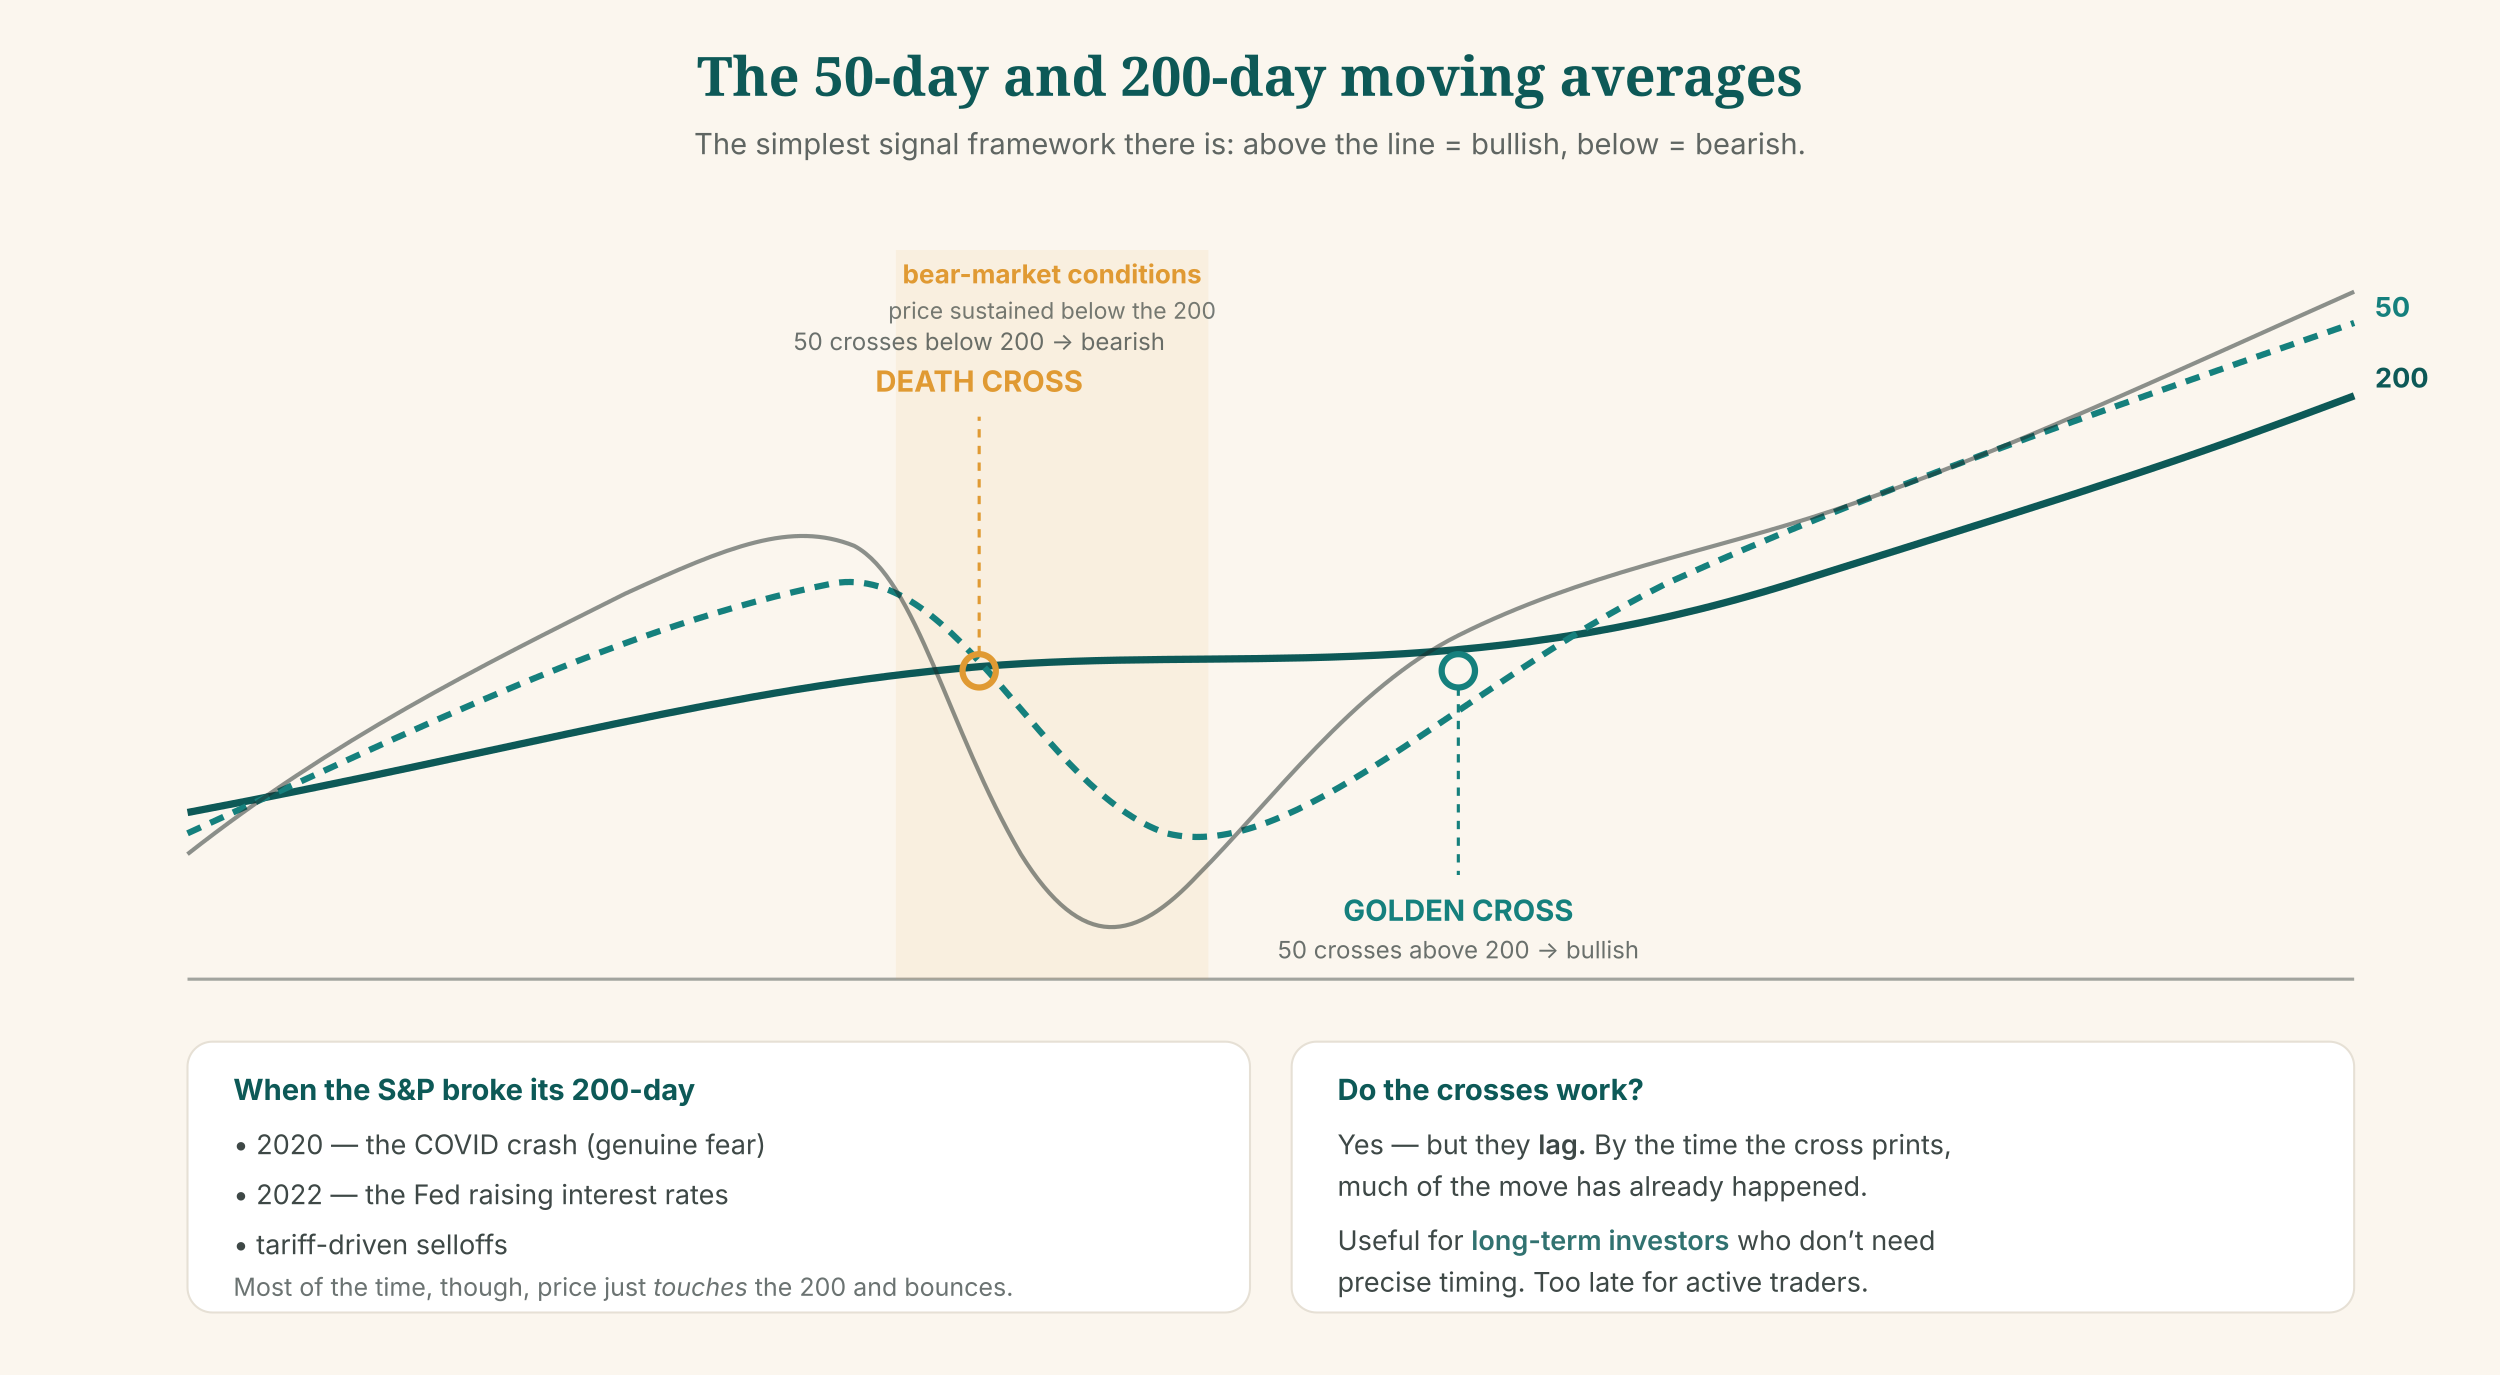
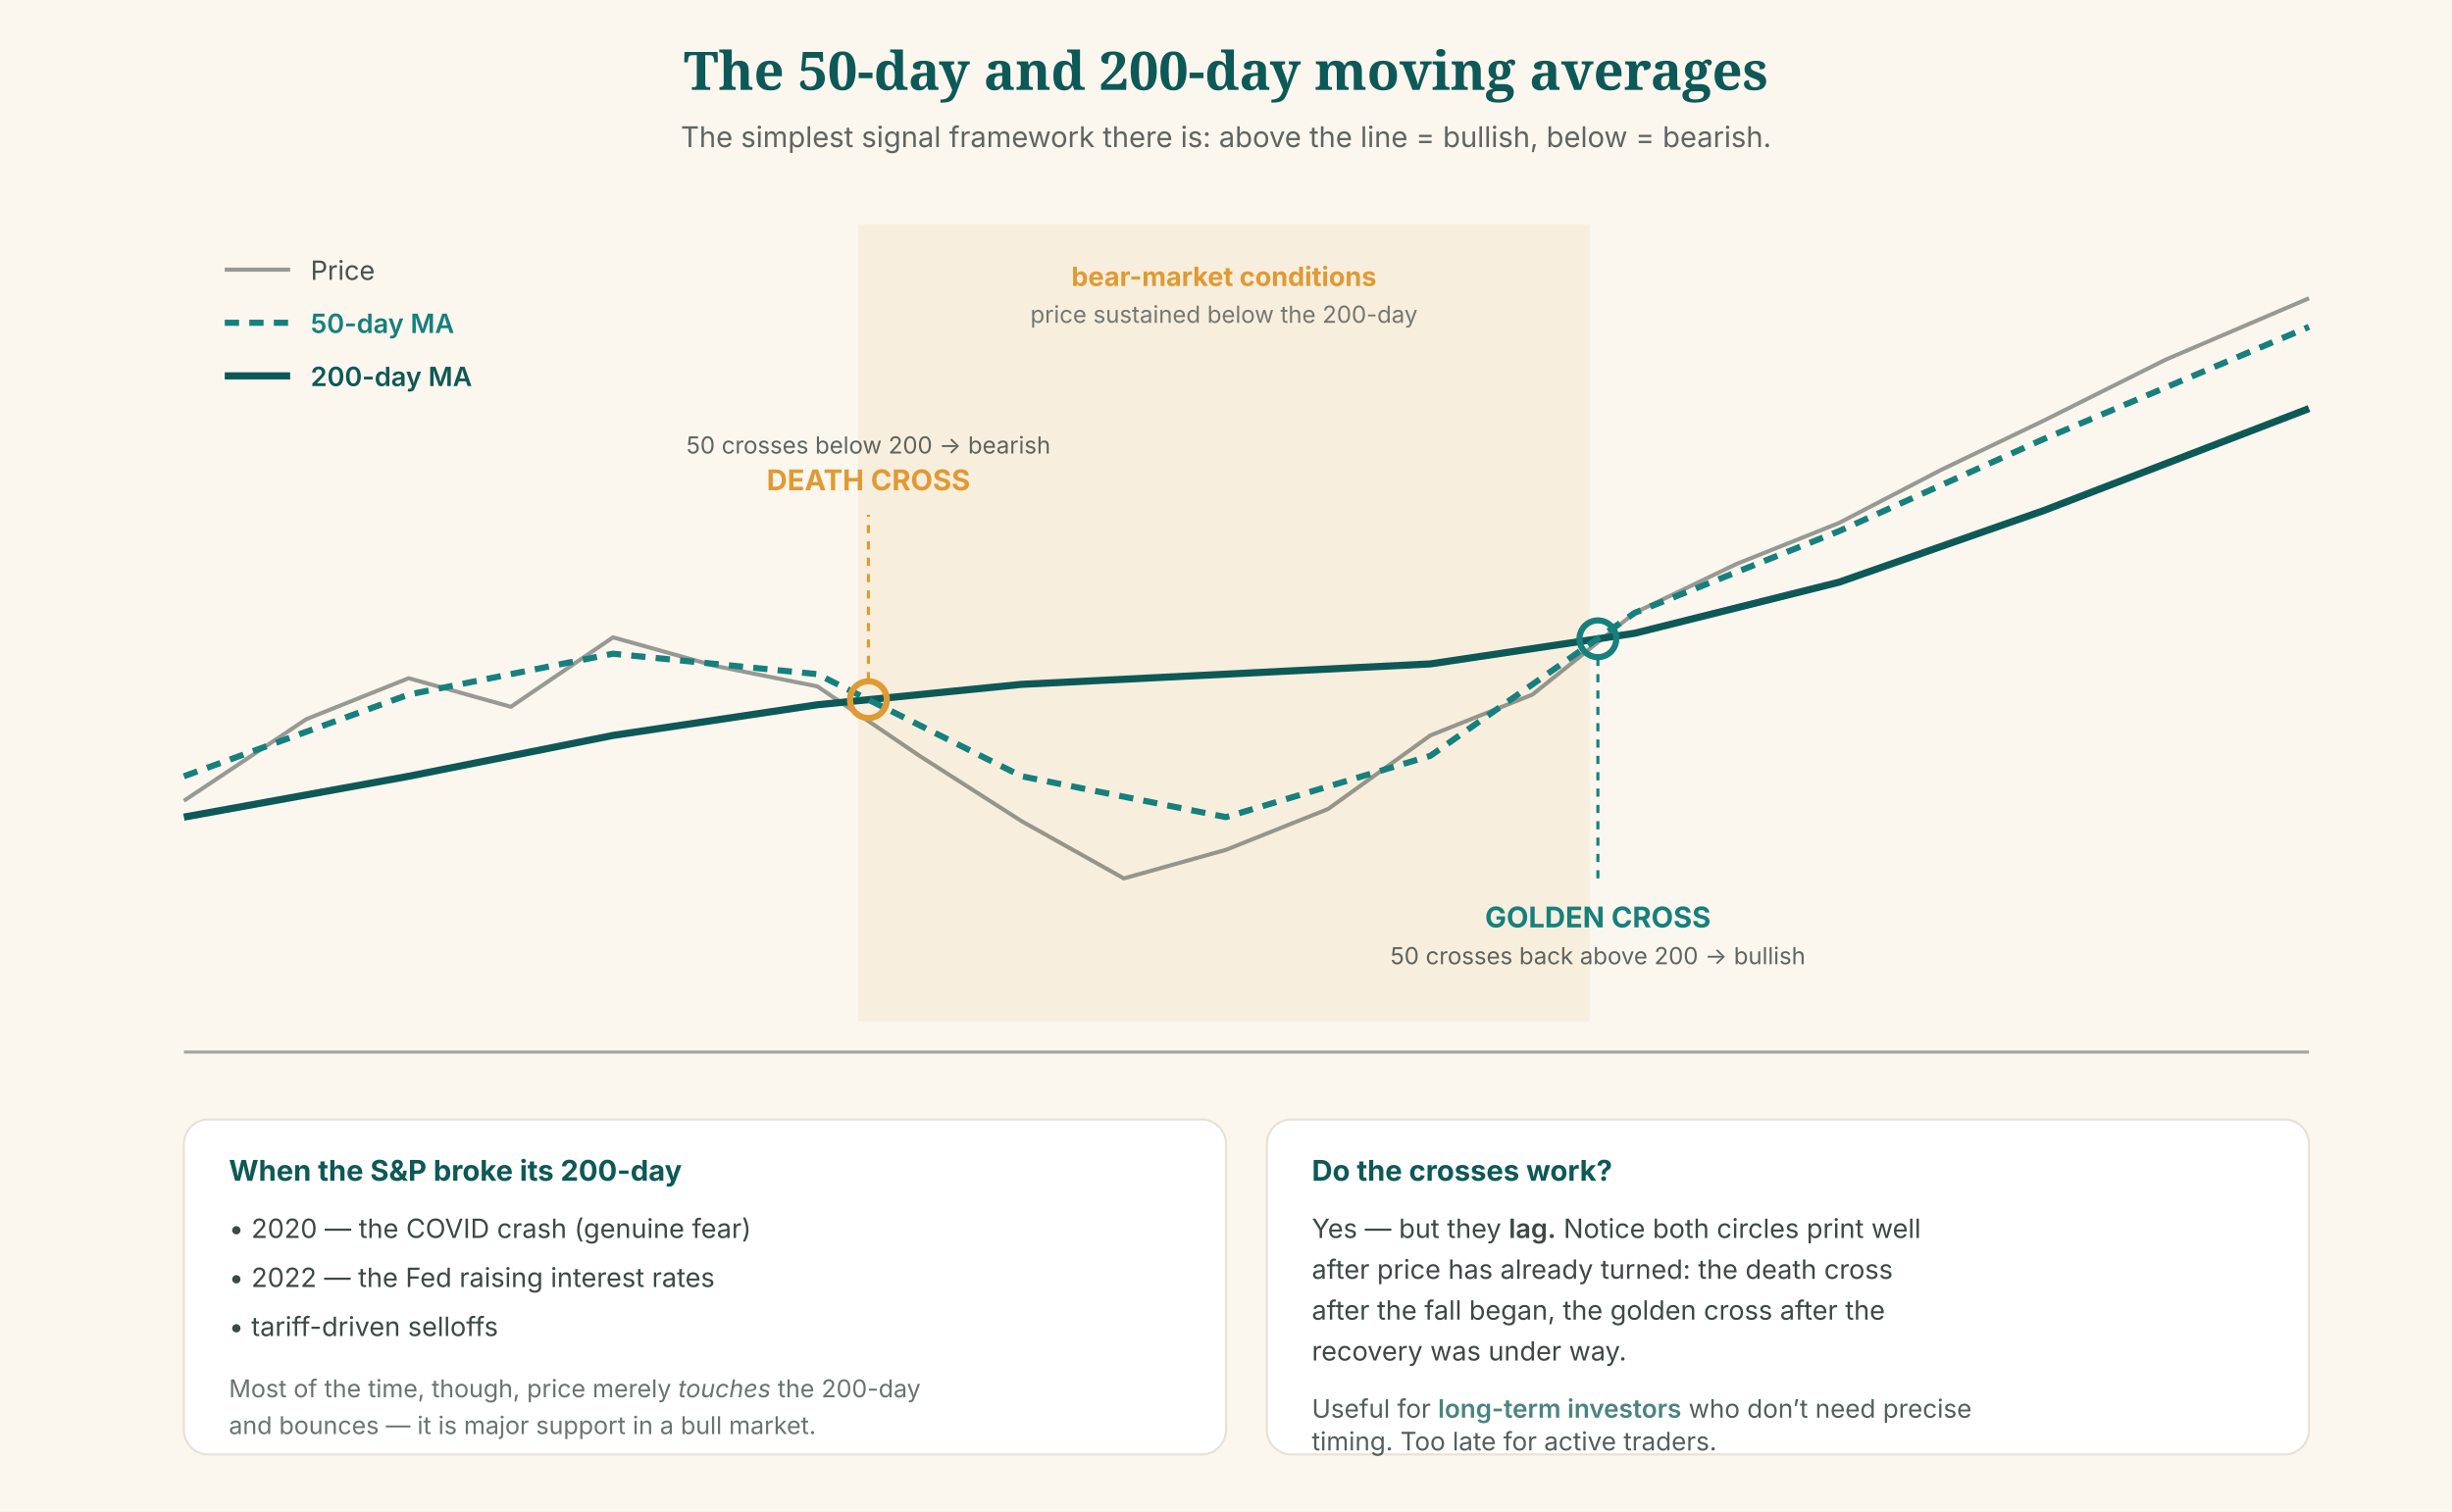
- <svg xmlns="http://www.w3.org/2000/svg" viewBox="0 0 1200 660" role="img" aria-labelledby="title">
-   <rect width="1200" height="660" fill="#FBF6EE" />
-   <text x="600" y="46" text-anchor="middle" font-family="Fraunces, serif" font-size="26" font-weight="600" fill="#0D5957">The 50-day and 200-day moving averages</text>
-   <text x="600" y="74" text-anchor="middle" font-family="Inter, sans-serif" font-size="14" fill="#1C2826" opacity="0.7">The simplest signal framework there is: above the line = bullish, below = bearish.</text>
-   <line x1="90" y1="470" x2="1130" y2="470" stroke="#1C2826" stroke-width="1.5" opacity="0.4" />
-   <rect x="430" y="120" width="150" height="350" fill="#E09A33" opacity="0.08" />
-   <path d="M90 390 C 250 360, 350 330, 470 320 S 700 330, 860 280 S 1050 220, 1130 190" fill="none" stroke="#0D5957" stroke-width="3.5" />
-   <text x="1140" y="186" font-family="Inter, sans-serif" font-size="13" font-weight="700" fill="#0D5957">200</text>
-   <path d="M90 400 C 200 350, 300 300, 400 280 C 460 270, 500 380, 560 400 C 620 415, 700 330, 800 280 C 900 235, 1000 200, 1130 155" fill="none" stroke="#15807D" stroke-width="3" stroke-dasharray="7 5" />
-   <text x="1140" y="152" font-family="Inter, sans-serif" font-size="13" font-weight="700" fill="#15807D">50</text>
-   <path d="M90 410 C 160 355, 230 320, 300 285 C 350 262, 380 250, 410 262 C 440 278, 455 350, 490 410 C 520 458, 545 452, 575 420 C 610 385, 650 330, 700 305 C 760 275, 820 265, 880 245 C 960 218, 1040 180, 1130 140" fill="none" stroke="#1C2826" stroke-width="2" opacity="0.5" />
-   <circle cx="470" cy="322" r="8" fill="none" stroke="#E09A33" stroke-width="3" />
-   <line x1="470" y1="314" x2="470" y2="200" stroke="#E09A33" stroke-width="1.5" stroke-dasharray="4 4" />
-   <text x="470" y="188" text-anchor="middle" font-family="Inter, sans-serif" font-size="14" font-weight="700" fill="#E09A33">DEATH CROSS</text>
-   <text x="470" y="168" text-anchor="middle" font-family="Inter, sans-serif" font-size="11.5" fill="#1C2826" opacity="0.65">50 crosses below 200 → bearish</text>
-   <circle cx="700" cy="322" r="8" fill="none" stroke="#15807D" stroke-width="3" />
-   <line x1="700" y1="330" x2="700" y2="420" stroke="#15807D" stroke-width="1.5" stroke-dasharray="4 4" />
-   <text x="700" y="442" text-anchor="middle" font-family="Inter, sans-serif" font-size="14" font-weight="700" fill="#15807D">GOLDEN CROSS</text>
-   <text x="700" y="460" text-anchor="middle" font-family="Inter, sans-serif" font-size="11.5" fill="#1C2826" opacity="0.65">50 crosses above 200 → bullish</text>
-   <text x="505" y="136" text-anchor="middle" font-family="Inter, sans-serif" font-size="12.5" font-weight="700" fill="#E09A33">bear-market conditions</text>
-   <text x="505" y="153" text-anchor="middle" font-family="Inter, sans-serif" font-size="11" fill="#1C2826" opacity="0.6">price sustained below the 200</text>
-   <rect x="90" y="500" width="510" height="130" rx="12" fill="#FFFFFF" stroke="#E6E0D5" />
-   <text x="112" y="528" font-family="Inter, sans-serif" font-size="14" font-weight="700" fill="#0D5957">When the S&amp;P broke its 200-day</text>
-   <text x="112" y="554" font-family="Inter, sans-serif" font-size="13" fill="#1C2826" opacity="0.85">• 2020 — the COVID crash (genuine fear)</text>
-   <text x="112" y="578" font-family="Inter, sans-serif" font-size="13" fill="#1C2826" opacity="0.85">• 2022 — the Fed raising interest rates</text>
-   <text x="112" y="602" font-family="Inter, sans-serif" font-size="13" fill="#1C2826" opacity="0.85">• tariff-driven selloffs</text>
-   <text x="112" y="622" font-family="Inter, sans-serif" font-size="12" fill="#1C2826" opacity="0.65">Most of the time, though, price just <tspan font-style="italic">touches</tspan> the 200 and bounces.</text>
-   <rect x="620" y="500" width="510" height="130" rx="12" fill="#FFFFFF" stroke="#E6E0D5" />
-   <text x="642" y="528" font-family="Inter, sans-serif" font-size="14" font-weight="700" fill="#0D5957">Do the crosses work?</text>
-   <text x="642" y="554" font-family="Inter, sans-serif" font-size="13" fill="#1C2826" opacity="0.85">Yes — but they <tspan font-weight="600">lag.</tspan> By the time the cross prints,</text>
-   <text x="642" y="574" font-family="Inter, sans-serif" font-size="13" fill="#1C2826" opacity="0.85">much of the move has already happened.</text>
-   <text x="642" y="600" font-family="Inter, sans-serif" font-size="13" fill="#1C2826" opacity="0.85">Useful for <tspan font-weight="600" fill="#0D5957">long-term investors</tspan> who don’t need</text>
-   <text x="642" y="620" font-family="Inter, sans-serif" font-size="13" fill="#1C2826" opacity="0.85">precise timing. Too late for active traders.</text>
+ <svg xmlns="http://www.w3.org/2000/svg" viewBox="0 0 1200 740" role="img" aria-labelledby="title">
+   <rect width="1200" height="740" fill="#FBF6EE" />
+   <text x="600" y="44" text-anchor="middle" font-family="Fraunces, serif" font-size="26" font-weight="600" fill="#0D5957">The 50-day and 200-day moving averages</text>
+   <text x="600" y="72" text-anchor="middle" font-family="Inter, sans-serif" font-size="14" fill="#1C2826" opacity="0.7">The simplest signal framework there is: above the line = bullish, below = bearish.</text>
+   <rect x="420" y="110" width="358" height="390" fill="#E09A33" opacity="0.09" />
+   <text x="599" y="140" text-anchor="middle" font-family="Inter, sans-serif" font-size="13" font-weight="700" fill="#E09A33">bear-market conditions</text>
+   <text x="599" y="158" text-anchor="middle" font-family="Inter, sans-serif" font-size="11.5" fill="#1C2826" opacity="0.6">price sustained below the 200-day</text>
+   <line x1="90" y1="515" x2="1130" y2="515" stroke="#1C2826" stroke-width="1.5" opacity="0.4" />
+   <polyline points="90,392 150,352 200,332 250,346 300,312 350,326 400,336 450,370 500,402 550,430 600,416 650,396 700,360 750,340 800,300 850,276 900,256 950,230 1000,206 1060,176 1130,146" fill="none" stroke="#1C2826" stroke-width="2" opacity="0.45" stroke-linejoin="round" />
+   <polyline points="90,400 200,380 300,360 400,345 500,335 600,330 700,325 800,310 900,285 1000,250 1130,200" fill="none" stroke="#0D5957" stroke-width="3.5" stroke-linejoin="round" />
+   <polyline points="90,380 200,340 300,320 400,330 500,380 600,400 700,370 800,300 900,260 1000,215 1130,160" fill="none" stroke="#15807D" stroke-width="3" stroke-dasharray="7 5" stroke-linejoin="round" />
+   <circle cx="425" cy="342.5" r="9" fill="none" stroke="#E09A33" stroke-width="3" />
+   <line x1="425" y1="333" x2="425" y2="252" stroke="#E09A33" stroke-width="1.5" stroke-dasharray="4 4" />
+   <text x="425" y="240" text-anchor="middle" font-family="Inter, sans-serif" font-size="14" font-weight="700" fill="#E09A33">DEATH CROSS</text>
+   <text x="425" y="222" text-anchor="middle" font-family="Inter, sans-serif" font-size="11.5" fill="#1C2826" opacity="0.7">50 crosses below 200 → bearish</text>
+   <circle cx="782" cy="312.7" r="9" fill="none" stroke="#15807D" stroke-width="3" />
+   <line x1="782" y1="322" x2="782" y2="432" stroke="#15807D" stroke-width="1.5" stroke-dasharray="4 4" />
+   <text x="782" y="454" text-anchor="middle" font-family="Inter, sans-serif" font-size="14" font-weight="700" fill="#15807D">GOLDEN CROSS</text>
+   <text x="782" y="472" text-anchor="middle" font-family="Inter, sans-serif" font-size="11.5" fill="#1C2826" opacity="0.7">50 crosses back above 200 → bullish</text>
+   <g font-family="Inter, sans-serif" font-size="13">
+     <line x1="110" y1="132" x2="142" y2="132" stroke="#1C2826" stroke-width="2" opacity="0.45" />
+     <text x="152" y="137" fill="#1C2826" opacity="0.8">Price</text>
+     <line x1="110" y1="158" x2="142" y2="158" stroke="#15807D" stroke-width="3" stroke-dasharray="7 5" />
+     <text x="152" y="163" fill="#15807D" font-weight="600">50-day MA</text>
+     <line x1="110" y1="184" x2="142" y2="184" stroke="#0D5957" stroke-width="3.5" />
+     <text x="152" y="189" fill="#0D5957" font-weight="600">200-day MA</text>
+   </g>
+   <rect x="90" y="548" width="510" height="164" rx="12" fill="#FFFFFF" stroke="#E6E0D5" />
+   <text x="112" y="578" font-family="Inter, sans-serif" font-size="14" font-weight="700" fill="#0D5957">When the S&amp;P broke its 200-day</text>
+   <text x="112" y="606" font-family="Inter, sans-serif" font-size="13" fill="#1C2826" opacity="0.85">• 2020 — the COVID crash (genuine fear)</text>
+   <text x="112" y="630" font-family="Inter, sans-serif" font-size="13" fill="#1C2826" opacity="0.85">• 2022 — the Fed raising interest rates</text>
+   <text x="112" y="654" font-family="Inter, sans-serif" font-size="13" fill="#1C2826" opacity="0.85">• tariff-driven selloffs</text>
+   <text x="112" y="684" font-family="Inter, sans-serif" font-size="12" fill="#1C2826" opacity="0.65">Most of the time, though, price merely <tspan font-style="italic">touches</tspan> the 200-day</text>
+   <text x="112" y="702" font-family="Inter, sans-serif" font-size="12" fill="#1C2826" opacity="0.65">and bounces — it is major support in a bull market.</text>
+   <rect x="620" y="548" width="510" height="164" rx="12" fill="#FFFFFF" stroke="#E6E0D5" />
+   <text x="642" y="578" font-family="Inter, sans-serif" font-size="14" font-weight="700" fill="#0D5957">Do the crosses work?</text>
+   <text x="642" y="606" font-family="Inter, sans-serif" font-size="13" fill="#1C2826" opacity="0.85">Yes — but they <tspan font-weight="600">lag.</tspan> Notice both circles print well</text>
+   <text x="642" y="626" font-family="Inter, sans-serif" font-size="13" fill="#1C2826" opacity="0.85">after price has already turned: the death cross</text>
+   <text x="642" y="646" font-family="Inter, sans-serif" font-size="13" fill="#1C2826" opacity="0.85">after the fall began, the golden cross after the</text>
+   <text x="642" y="666" font-family="Inter, sans-serif" font-size="13" fill="#1C2826" opacity="0.85">recovery was under way.</text>
+   <text x="642" y="694" font-family="Inter, sans-serif" font-size="12.5" fill="#1C2826" opacity="0.75">Useful for <tspan font-weight="600" fill="#0D5957">long-term investors</tspan> who don’t need precise</text>
+   <text x="642" y="710" font-family="Inter, sans-serif" font-size="12.5" fill="#1C2826" opacity="0.75">timing. Too late for active traders.</text>
</svg>
